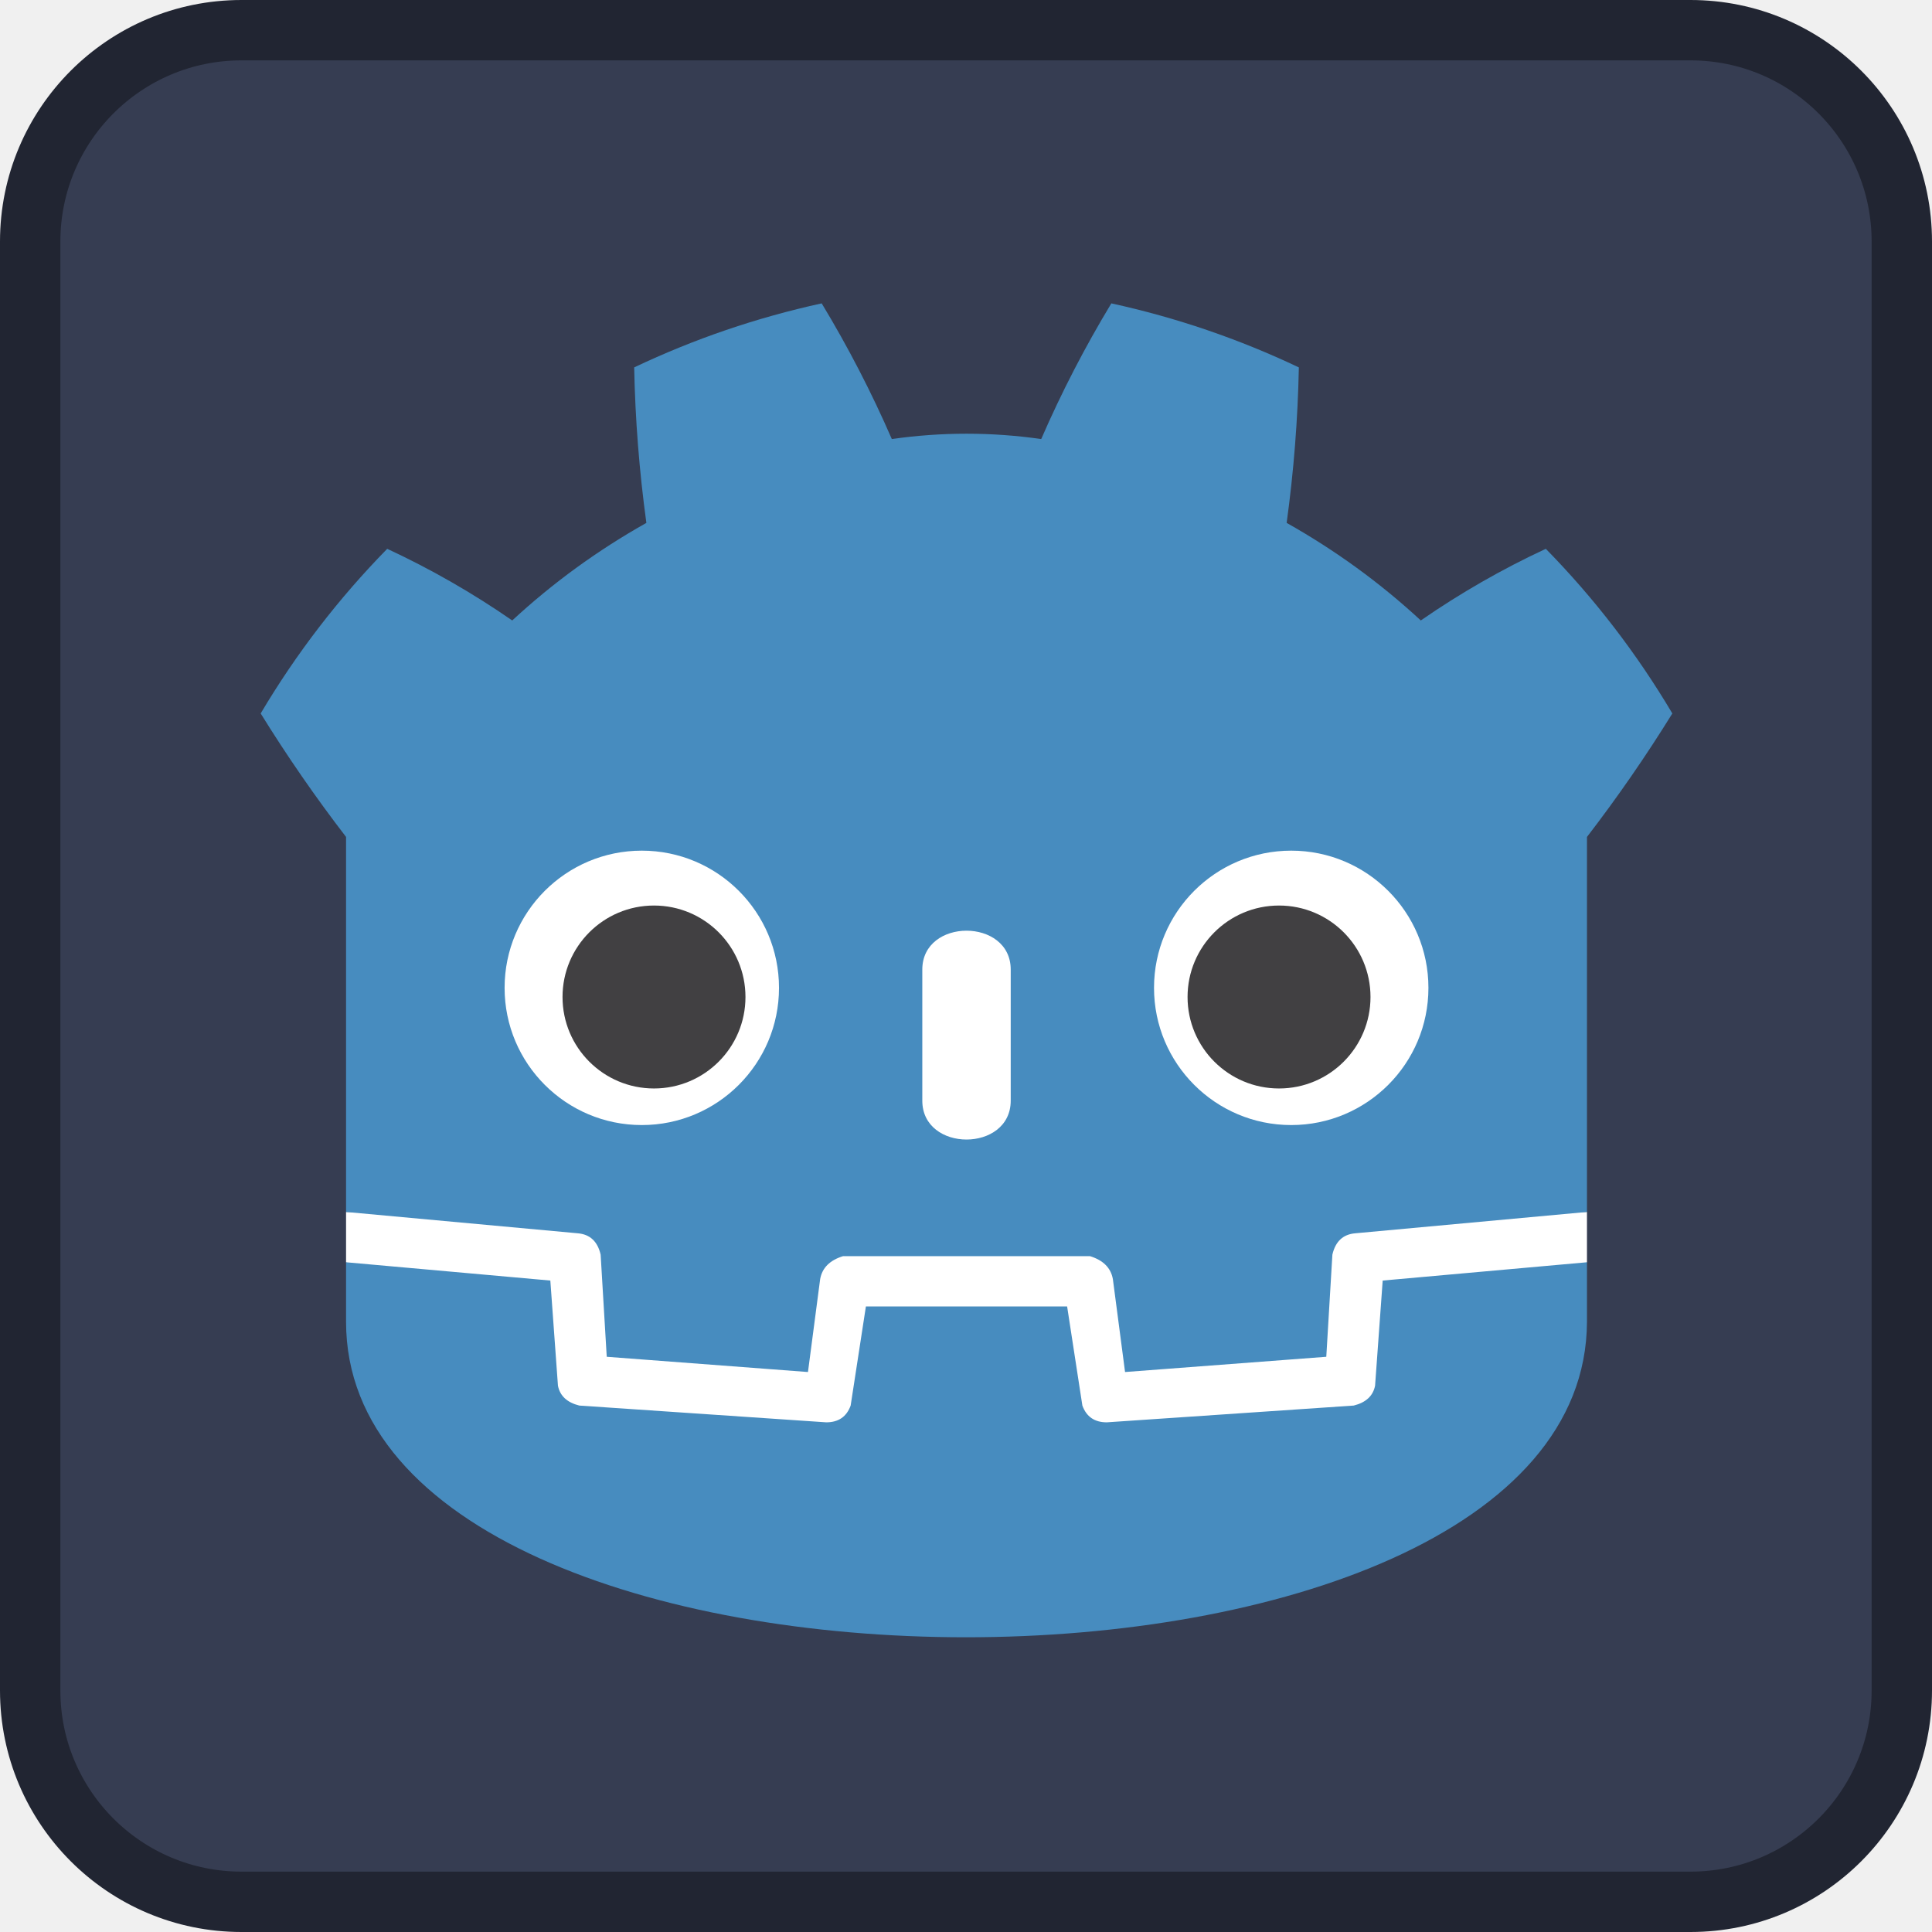
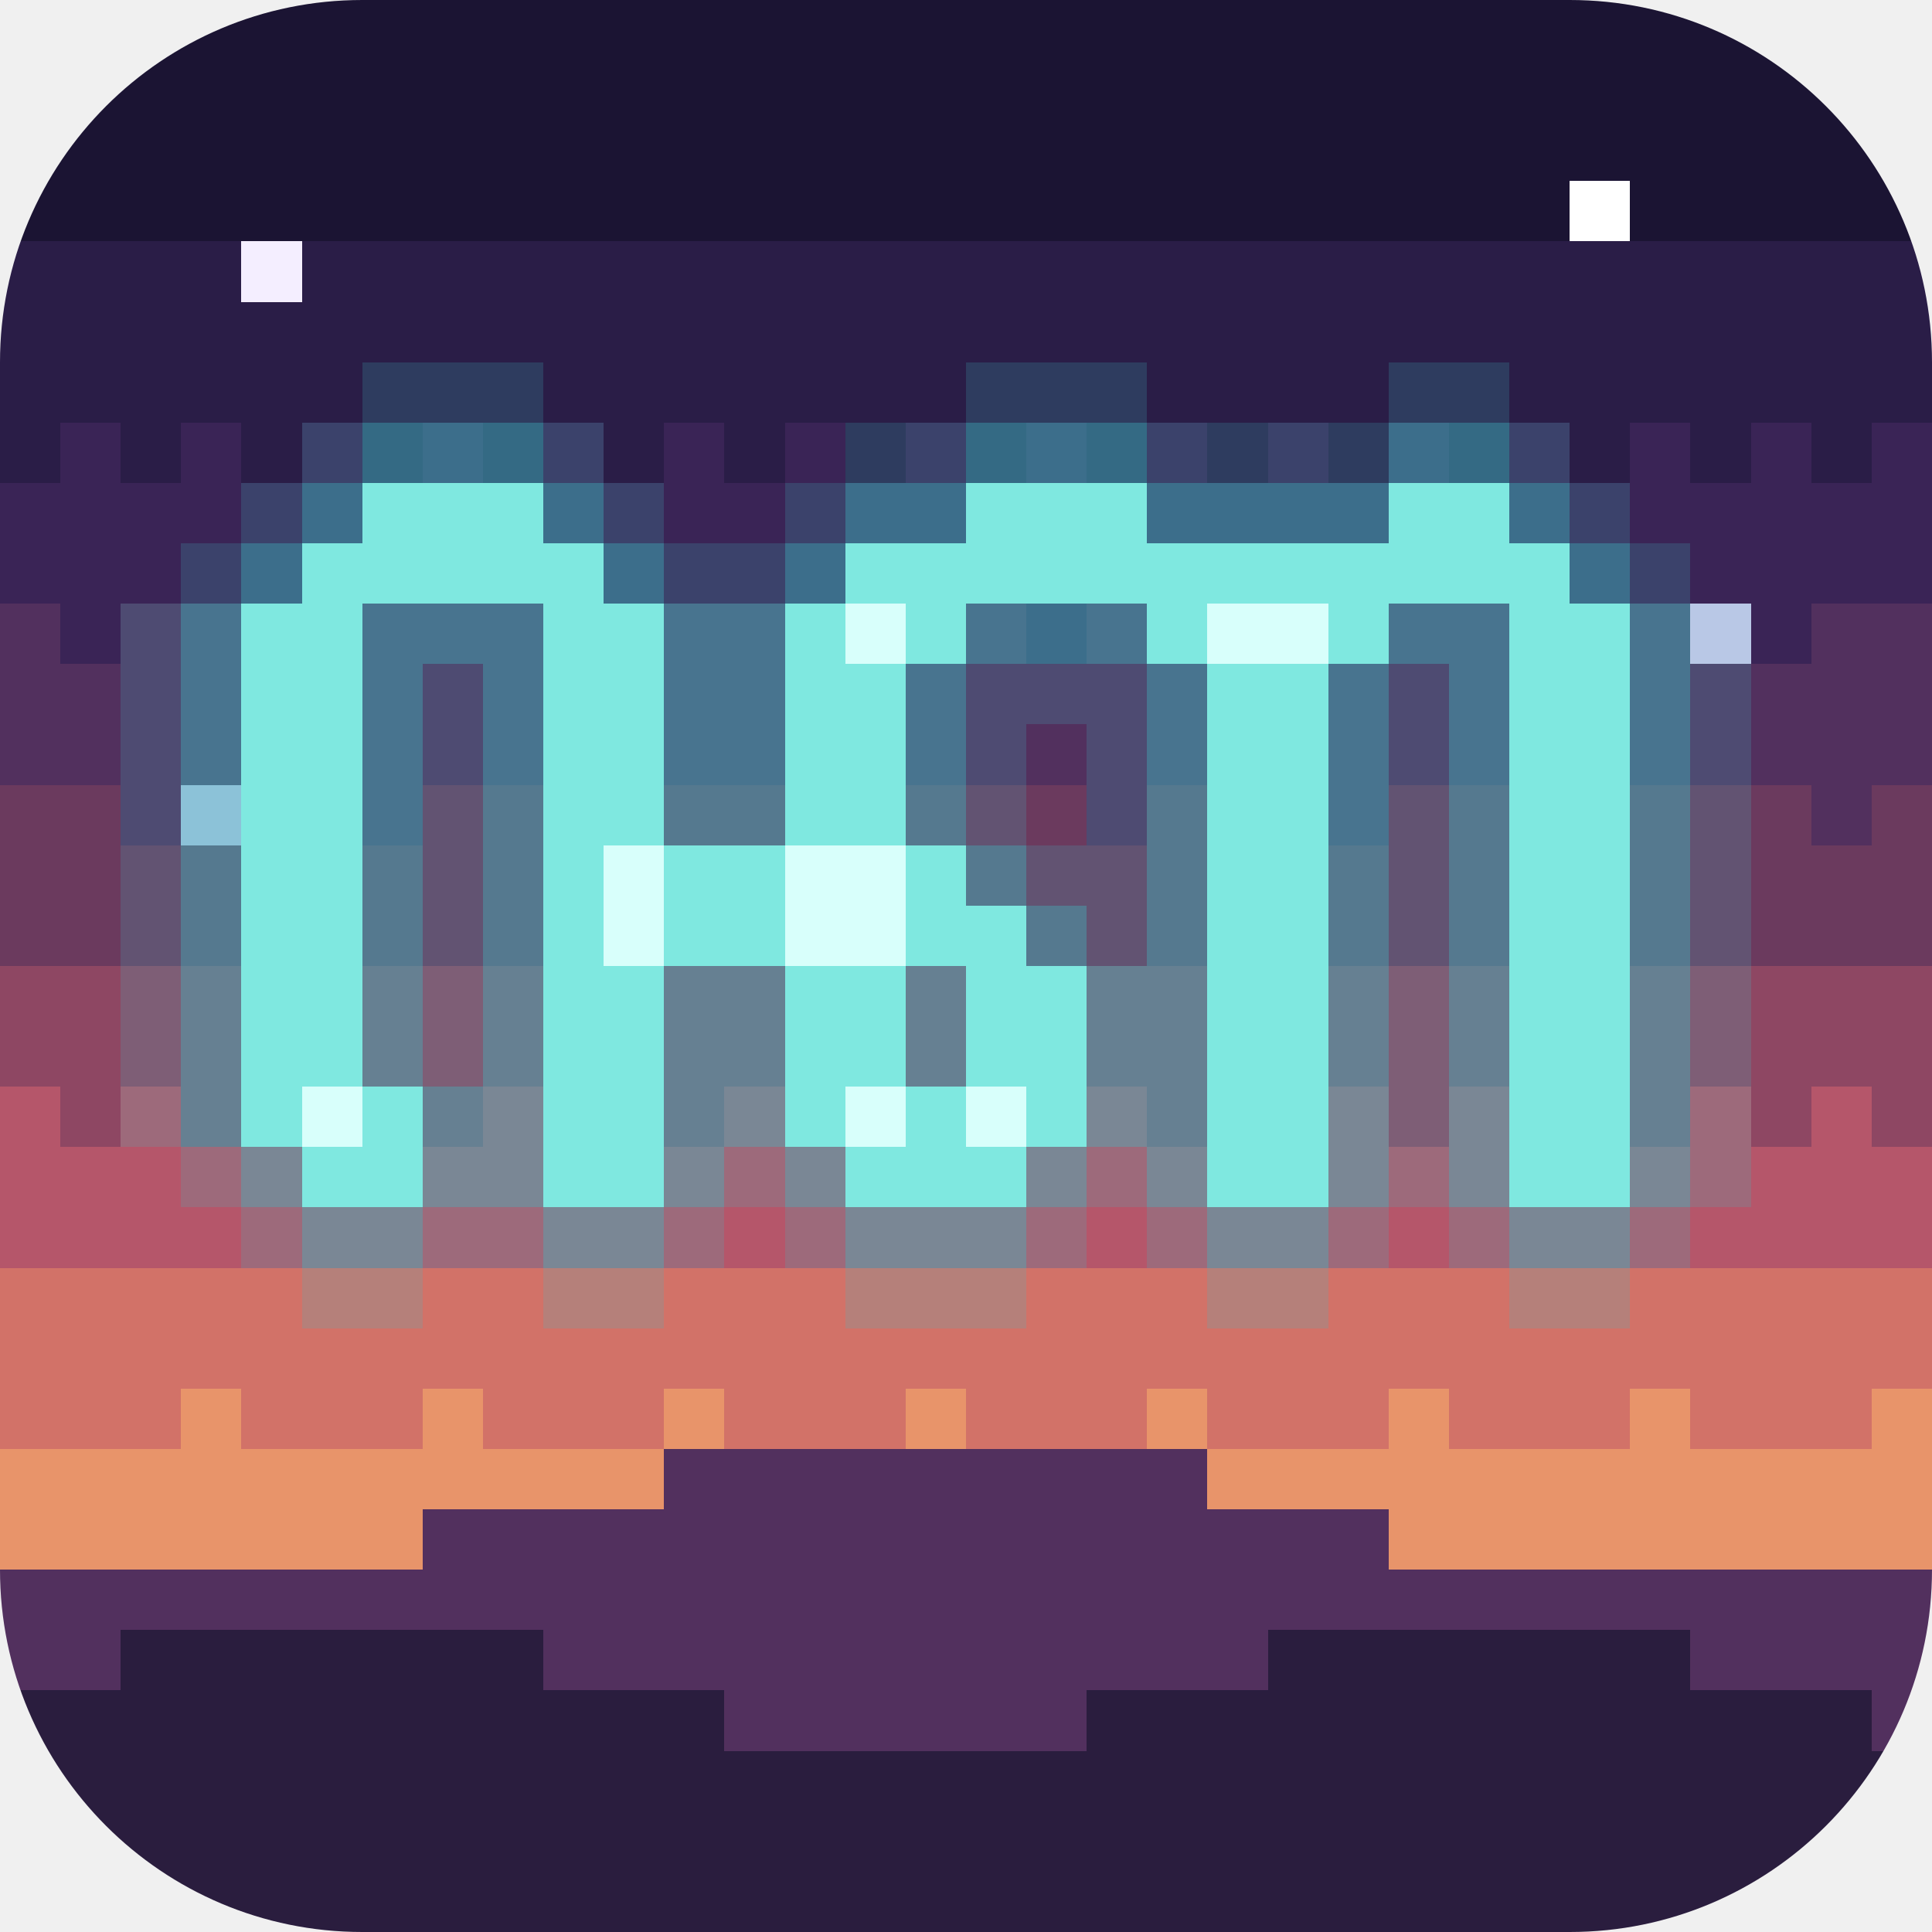
- <svg xmlns="http://www.w3.org/2000/svg" width="128" height="128">
-   <rect width="124" height="124" x="2" y="2" fill="#363d52" stroke="#212532" stroke-width="4" rx="14" />
-   <g fill="#fff" transform="translate(12.322 12.322)scale(.101)">
-     <path d="M105 673v33q407 354 814 0v-33z" />
-     <path fill="#478cbf" d="m105 673 152 14q12 1 15 14l4 67 132 10 8-61q2-11 15-15h162q13 4 15 15l8 61 132-10 4-67q3-13 15-14l152-14V427q30-39 56-81-35-59-83-108-43 20-82 47-40-37-88-64 7-51 8-102-59-28-123-42-26 43-46 89-49-7-98 0-20-46-46-89-64 14-123 42 1 51 8 102-48 27-88 64-39-27-82-47-48 49-83 108 26 42 56 81zm0 33v39c0 276 813 276 814 0v-39l-134 12-5 69q-2 10-14 13l-162 11q-12 0-16-11l-10-65H446l-10 65q-4 11-16 11l-162-11q-12-3-14-13l-5-69z" />
-     <path d="M483 600c0 34 58 34 58 0v-86c0-34-58-34-58 0z" />
-     <circle cx="725" cy="526" r="90" />
-     <circle cx="299" cy="526" r="90" />
-   </g>
-   <g fill="#414042" transform="translate(12.322 12.322)scale(.101)">
-     <circle cx="307" cy="532" r="60" />
-     <circle cx="717" cy="532" r="60" />
+ <svg xmlns="http://www.w3.org/2000/svg" width="128" height="128" viewBox="0 0 128 128" shape-rendering="crispEdges">
+   <clipPath id="r">
+     <rect width="128" height="128" rx="24" />
+   </clipPath>
+   <g clip-path="url(#r)">
+     <rect x="0" y="0" width="128" height="4" fill="#1B1433" />
+     <rect x="0" y="4" width="128" height="4" fill="#1B1433" />
+     <rect x="0" y="8" width="128" height="4" fill="#1B1433" />
+     <rect x="0" y="12" width="104" height="4" fill="#1B1433" />
+     <rect x="104" y="12" width="4" height="4" fill="#FFFFFF" />
+     <rect x="108" y="12" width="20" height="4" fill="#1B1433" />
+     <rect x="0" y="16" width="16" height="4" fill="#2A1D47" />
+     <rect x="16" y="16" width="4" height="4" fill="#F4EEFF" />
+     <rect x="20" y="16" width="108" height="4" fill="#2A1D47" />
+     <rect x="0" y="20" width="128" height="4" fill="#2A1D47" />
+     <rect x="0" y="24" width="24" height="4" fill="#2A1D47" />
+     <rect x="24" y="24" width="12" height="4" fill="#2E3C5F" />
+     <rect x="36" y="24" width="28" height="4" fill="#2A1D47" />
+     <rect x="64" y="24" width="12" height="4" fill="#2E3C5F" />
+     <rect x="76" y="24" width="16" height="4" fill="#2A1D47" />
+     <rect x="92" y="24" width="8" height="4" fill="#2E3C5F" />
+     <rect x="100" y="24" width="28" height="4" fill="#2A1D47" />
+     <rect x="0" y="28" width="4" height="4" fill="#2A1D47" />
+     <rect x="4" y="28" width="4" height="4" fill="#3A2456" />
+     <rect x="8" y="28" width="4" height="4" fill="#2A1D47" />
+     <rect x="12" y="28" width="4" height="4" fill="#3A2456" />
+     <rect x="16" y="28" width="4" height="4" fill="#2A1D47" />
+     <rect x="20" y="28" width="4" height="4" fill="#3B426B" />
+     <rect x="24" y="28" width="4" height="4" fill="#346A84" />
+     <rect x="28" y="28" width="4" height="4" fill="#3C6E8B" />
+     <rect x="32" y="28" width="4" height="4" fill="#346A84" />
+     <rect x="36" y="28" width="4" height="4" fill="#3B426B" />
+     <rect x="40" y="28" width="4" height="4" fill="#2A1D47" />
+     <rect x="44" y="28" width="4" height="4" fill="#3A2456" />
+     <rect x="48" y="28" width="4" height="4" fill="#2A1D47" />
+     <rect x="52" y="28" width="4" height="4" fill="#3A2456" />
+     <rect x="56" y="28" width="4" height="4" fill="#2E3C5F" />
+     <rect x="60" y="28" width="4" height="4" fill="#3B426B" />
+     <rect x="64" y="28" width="4" height="4" fill="#346A84" />
+     <rect x="68" y="28" width="4" height="4" fill="#3C6E8B" />
+     <rect x="72" y="28" width="4" height="4" fill="#346A84" />
+     <rect x="76" y="28" width="4" height="4" fill="#3B426B" />
+     <rect x="80" y="28" width="4" height="4" fill="#2E3C5F" />
+     <rect x="84" y="28" width="4" height="4" fill="#3B426B" />
+     <rect x="88" y="28" width="4" height="4" fill="#2E3C5F" />
+     <rect x="92" y="28" width="4" height="4" fill="#3C6E8B" />
+     <rect x="96" y="28" width="4" height="4" fill="#346A84" />
+     <rect x="100" y="28" width="4" height="4" fill="#3B426B" />
+     <rect x="104" y="28" width="4" height="4" fill="#2A1D47" />
+     <rect x="108" y="28" width="4" height="4" fill="#3A2456" />
+     <rect x="112" y="28" width="4" height="4" fill="#2A1D47" />
+     <rect x="116" y="28" width="4" height="4" fill="#3A2456" />
+     <rect x="120" y="28" width="4" height="4" fill="#2A1D47" />
+     <rect x="124" y="28" width="4" height="4" fill="#3A2456" />
+     <rect x="0" y="32" width="16" height="4" fill="#3A2456" />
+     <rect x="16" y="32" width="4" height="4" fill="#3B426B" />
+     <rect x="20" y="32" width="4" height="4" fill="#3C6E8B" />
+     <rect x="24" y="32" width="12" height="4" fill="#7FE8E0" />
+     <rect x="36" y="32" width="4" height="4" fill="#3C6E8B" />
+     <rect x="40" y="32" width="4" height="4" fill="#3B426B" />
+     <rect x="44" y="32" width="8" height="4" fill="#3A2456" />
+     <rect x="52" y="32" width="4" height="4" fill="#3B426B" />
+     <rect x="56" y="32" width="8" height="4" fill="#3C6E8B" />
+     <rect x="64" y="32" width="12" height="4" fill="#7FE8E0" />
+     <rect x="76" y="32" width="16" height="4" fill="#3C6E8B" />
+     <rect x="92" y="32" width="8" height="4" fill="#7FE8E0" />
+     <rect x="100" y="32" width="4" height="4" fill="#3C6E8B" />
+     <rect x="104" y="32" width="4" height="4" fill="#3B426B" />
+     <rect x="108" y="32" width="20" height="4" fill="#3A2456" />
+     <rect x="0" y="36" width="12" height="4" fill="#3A2456" />
+     <rect x="12" y="36" width="4" height="4" fill="#3B426B" />
+     <rect x="16" y="36" width="4" height="4" fill="#3C6E8B" />
+     <rect x="20" y="36" width="20" height="4" fill="#7FE8E0" />
+     <rect x="40" y="36" width="4" height="4" fill="#3C6E8B" />
+     <rect x="44" y="36" width="8" height="4" fill="#3B426B" />
+     <rect x="52" y="36" width="4" height="4" fill="#3C6E8B" />
+     <rect x="56" y="36" width="48" height="4" fill="#7FE8E0" />
+     <rect x="104" y="36" width="4" height="4" fill="#3C6E8B" />
+     <rect x="108" y="36" width="4" height="4" fill="#3B426B" />
+     <rect x="112" y="36" width="16" height="4" fill="#3A2456" />
+     <rect x="0" y="40" width="4" height="4" fill="#52305E" />
+     <rect x="4" y="40" width="4" height="4" fill="#3A2456" />
+     <rect x="8" y="40" width="4" height="4" fill="#4E4B72" />
+     <rect x="12" y="40" width="4" height="4" fill="#48748F" />
+     <rect x="16" y="40" width="8" height="4" fill="#7FE8E0" />
+     <rect x="24" y="40" width="12" height="4" fill="#48748F" />
+     <rect x="36" y="40" width="8" height="4" fill="#7FE8E0" />
+     <rect x="44" y="40" width="8" height="4" fill="#48748F" />
+     <rect x="52" y="40" width="4" height="4" fill="#7FE8E0" />
+     <rect x="56" y="40" width="4" height="4" fill="#D8FFFB" />
+     <rect x="60" y="40" width="4" height="4" fill="#7FE8E0" />
+     <rect x="64" y="40" width="4" height="4" fill="#48748F" />
+     <rect x="68" y="40" width="4" height="4" fill="#3C6E8B" />
+     <rect x="72" y="40" width="4" height="4" fill="#48748F" />
+     <rect x="76" y="40" width="4" height="4" fill="#7FE8E0" />
+     <rect x="80" y="40" width="8" height="4" fill="#D8FFFB" />
+     <rect x="88" y="40" width="4" height="4" fill="#7FE8E0" />
+     <rect x="92" y="40" width="8" height="4" fill="#48748F" />
+     <rect x="100" y="40" width="8" height="4" fill="#7FE8E0" />
+     <rect x="108" y="40" width="4" height="4" fill="#48748F" />
+     <rect x="112" y="40" width="4" height="4" fill="#B9C8E6" />
+     <rect x="116" y="40" width="4" height="4" fill="#3A2456" />
+     <rect x="120" y="40" width="8" height="4" fill="#52305E" />
+     <rect x="0" y="44" width="8" height="4" fill="#52305E" />
+     <rect x="8" y="44" width="4" height="4" fill="#4E4B72" />
+     <rect x="12" y="44" width="4" height="4" fill="#48748F" />
+     <rect x="16" y="44" width="8" height="4" fill="#7FE8E0" />
+     <rect x="24" y="44" width="4" height="4" fill="#48748F" />
+     <rect x="28" y="44" width="4" height="4" fill="#4E4B72" />
+     <rect x="32" y="44" width="4" height="4" fill="#48748F" />
+     <rect x="36" y="44" width="8" height="4" fill="#7FE8E0" />
+     <rect x="44" y="44" width="8" height="4" fill="#48748F" />
+     <rect x="52" y="44" width="8" height="4" fill="#7FE8E0" />
+     <rect x="60" y="44" width="4" height="4" fill="#48748F" />
+     <rect x="64" y="44" width="12" height="4" fill="#4E4B72" />
+     <rect x="76" y="44" width="4" height="4" fill="#48748F" />
+     <rect x="80" y="44" width="8" height="4" fill="#7FE8E0" />
+     <rect x="88" y="44" width="4" height="4" fill="#48748F" />
+     <rect x="92" y="44" width="4" height="4" fill="#4E4B72" />
+     <rect x="96" y="44" width="4" height="4" fill="#48748F" />
+     <rect x="100" y="44" width="8" height="4" fill="#7FE8E0" />
+     <rect x="108" y="44" width="4" height="4" fill="#48748F" />
+     <rect x="112" y="44" width="4" height="4" fill="#4E4B72" />
+     <rect x="116" y="44" width="12" height="4" fill="#52305E" />
+     <rect x="0" y="48" width="8" height="4" fill="#52305E" />
+     <rect x="8" y="48" width="4" height="4" fill="#4E4B72" />
+     <rect x="12" y="48" width="4" height="4" fill="#48748F" />
+     <rect x="16" y="48" width="8" height="4" fill="#7FE8E0" />
+     <rect x="24" y="48" width="4" height="4" fill="#48748F" />
+     <rect x="28" y="48" width="4" height="4" fill="#4E4B72" />
+     <rect x="32" y="48" width="4" height="4" fill="#48748F" />
+     <rect x="36" y="48" width="8" height="4" fill="#7FE8E0" />
+     <rect x="44" y="48" width="8" height="4" fill="#48748F" />
+     <rect x="52" y="48" width="8" height="4" fill="#7FE8E0" />
+     <rect x="60" y="48" width="4" height="4" fill="#48748F" />
+     <rect x="64" y="48" width="4" height="4" fill="#4E4B72" />
+     <rect x="68" y="48" width="4" height="4" fill="#52305E" />
+     <rect x="72" y="48" width="4" height="4" fill="#4E4B72" />
+     <rect x="76" y="48" width="4" height="4" fill="#48748F" />
+     <rect x="80" y="48" width="8" height="4" fill="#7FE8E0" />
+     <rect x="88" y="48" width="4" height="4" fill="#48748F" />
+     <rect x="92" y="48" width="4" height="4" fill="#4E4B72" />
+     <rect x="96" y="48" width="4" height="4" fill="#48748F" />
+     <rect x="100" y="48" width="8" height="4" fill="#7FE8E0" />
+     <rect x="108" y="48" width="4" height="4" fill="#48748F" />
+     <rect x="112" y="48" width="4" height="4" fill="#4E4B72" />
+     <rect x="116" y="48" width="12" height="4" fill="#52305E" />
+     <rect x="0" y="52" width="8" height="4" fill="#6B3A5E" />
+     <rect x="8" y="52" width="4" height="4" fill="#4E4B72" />
+     <rect x="12" y="52" width="4" height="4" fill="#8CC2D8" />
+     <rect x="16" y="52" width="8" height="4" fill="#7FE8E0" />
+     <rect x="24" y="52" width="4" height="4" fill="#48748F" />
+     <rect x="28" y="52" width="4" height="4" fill="#625372" />
+     <rect x="32" y="52" width="4" height="4" fill="#55798F" />
+     <rect x="36" y="52" width="8" height="4" fill="#7FE8E0" />
+     <rect x="44" y="52" width="8" height="4" fill="#55798F" />
+     <rect x="52" y="52" width="8" height="4" fill="#7FE8E0" />
+     <rect x="60" y="52" width="4" height="4" fill="#55798F" />
+     <rect x="64" y="52" width="4" height="4" fill="#625372" />
+     <rect x="68" y="52" width="4" height="4" fill="#6B3A5E" />
+     <rect x="72" y="52" width="4" height="4" fill="#4E4B72" />
+     <rect x="76" y="52" width="4" height="4" fill="#55798F" />
+     <rect x="80" y="52" width="8" height="4" fill="#7FE8E0" />
+     <rect x="88" y="52" width="4" height="4" fill="#48748F" />
+     <rect x="92" y="52" width="4" height="4" fill="#625372" />
+     <rect x="96" y="52" width="4" height="4" fill="#55798F" />
+     <rect x="100" y="52" width="8" height="4" fill="#7FE8E0" />
+     <rect x="108" y="52" width="4" height="4" fill="#55798F" />
+     <rect x="112" y="52" width="4" height="4" fill="#625372" />
+     <rect x="116" y="52" width="4" height="4" fill="#6B3A5E" />
+     <rect x="120" y="52" width="4" height="4" fill="#52305E" />
+     <rect x="124" y="52" width="4" height="4" fill="#6B3A5E" />
+     <rect x="0" y="56" width="8" height="4" fill="#6B3A5E" />
+     <rect x="8" y="56" width="4" height="4" fill="#625372" />
+     <rect x="12" y="56" width="4" height="4" fill="#55798F" />
+     <rect x="16" y="56" width="8" height="4" fill="#7FE8E0" />
+     <rect x="24" y="56" width="4" height="4" fill="#55798F" />
+     <rect x="28" y="56" width="4" height="4" fill="#625372" />
+     <rect x="32" y="56" width="4" height="4" fill="#55798F" />
+     <rect x="36" y="56" width="4" height="4" fill="#7FE8E0" />
+     <rect x="40" y="56" width="4" height="4" fill="#D8FFFB" />
+     <rect x="44" y="56" width="8" height="4" fill="#7FE8E0" />
+     <rect x="52" y="56" width="8" height="4" fill="#D8FFFB" />
+     <rect x="60" y="56" width="4" height="4" fill="#7FE8E0" />
+     <rect x="64" y="56" width="4" height="4" fill="#55798F" />
+     <rect x="68" y="56" width="8" height="4" fill="#625372" />
+     <rect x="76" y="56" width="4" height="4" fill="#55798F" />
+     <rect x="80" y="56" width="8" height="4" fill="#7FE8E0" />
+     <rect x="88" y="56" width="4" height="4" fill="#55798F" />
+     <rect x="92" y="56" width="4" height="4" fill="#625372" />
+     <rect x="96" y="56" width="4" height="4" fill="#55798F" />
+     <rect x="100" y="56" width="8" height="4" fill="#7FE8E0" />
+     <rect x="108" y="56" width="4" height="4" fill="#55798F" />
+     <rect x="112" y="56" width="4" height="4" fill="#625372" />
+     <rect x="116" y="56" width="12" height="4" fill="#6B3A5E" />
+     <rect x="0" y="60" width="8" height="4" fill="#6B3A5E" />
+     <rect x="8" y="60" width="4" height="4" fill="#625372" />
+     <rect x="12" y="60" width="4" height="4" fill="#55798F" />
+     <rect x="16" y="60" width="8" height="4" fill="#7FE8E0" />
+     <rect x="24" y="60" width="4" height="4" fill="#55798F" />
+     <rect x="28" y="60" width="4" height="4" fill="#625372" />
+     <rect x="32" y="60" width="4" height="4" fill="#55798F" />
+     <rect x="36" y="60" width="4" height="4" fill="#7FE8E0" />
+     <rect x="40" y="60" width="4" height="4" fill="#D8FFFB" />
+     <rect x="44" y="60" width="8" height="4" fill="#7FE8E0" />
+     <rect x="52" y="60" width="8" height="4" fill="#D8FFFB" />
+     <rect x="60" y="60" width="8" height="4" fill="#7FE8E0" />
+     <rect x="68" y="60" width="4" height="4" fill="#55798F" />
+     <rect x="72" y="60" width="4" height="4" fill="#625372" />
+     <rect x="76" y="60" width="4" height="4" fill="#55798F" />
+     <rect x="80" y="60" width="8" height="4" fill="#7FE8E0" />
+     <rect x="88" y="60" width="4" height="4" fill="#55798F" />
+     <rect x="92" y="60" width="4" height="4" fill="#625372" />
+     <rect x="96" y="60" width="4" height="4" fill="#55798F" />
+     <rect x="100" y="60" width="8" height="4" fill="#7FE8E0" />
+     <rect x="108" y="60" width="4" height="4" fill="#55798F" />
+     <rect x="112" y="60" width="4" height="4" fill="#625372" />
+     <rect x="116" y="60" width="12" height="4" fill="#6B3A5E" />
+     <rect x="0" y="64" width="8" height="4" fill="#8E4763" />
+     <rect x="8" y="64" width="4" height="4" fill="#7E5E76" />
+     <rect x="12" y="64" width="4" height="4" fill="#668092" />
+     <rect x="16" y="64" width="8" height="4" fill="#7FE8E0" />
+     <rect x="24" y="64" width="4" height="4" fill="#668092" />
+     <rect x="28" y="64" width="4" height="4" fill="#7E5E76" />
+     <rect x="32" y="64" width="4" height="4" fill="#668092" />
+     <rect x="36" y="64" width="8" height="4" fill="#7FE8E0" />
+     <rect x="44" y="64" width="8" height="4" fill="#668092" />
+     <rect x="52" y="64" width="8" height="4" fill="#7FE8E0" />
+     <rect x="60" y="64" width="4" height="4" fill="#668092" />
+     <rect x="64" y="64" width="8" height="4" fill="#7FE8E0" />
+     <rect x="72" y="64" width="8" height="4" fill="#668092" />
+     <rect x="80" y="64" width="8" height="4" fill="#7FE8E0" />
+     <rect x="88" y="64" width="4" height="4" fill="#668092" />
+     <rect x="92" y="64" width="4" height="4" fill="#7E5E76" />
+     <rect x="96" y="64" width="4" height="4" fill="#668092" />
+     <rect x="100" y="64" width="8" height="4" fill="#7FE8E0" />
+     <rect x="108" y="64" width="4" height="4" fill="#668092" />
+     <rect x="112" y="64" width="4" height="4" fill="#7E5E76" />
+     <rect x="116" y="64" width="12" height="4" fill="#8E4763" />
+     <rect x="0" y="68" width="8" height="4" fill="#8E4763" />
+     <rect x="8" y="68" width="4" height="4" fill="#7E5E76" />
+     <rect x="12" y="68" width="4" height="4" fill="#668092" />
+     <rect x="16" y="68" width="8" height="4" fill="#7FE8E0" />
+     <rect x="24" y="68" width="4" height="4" fill="#668092" />
+     <rect x="28" y="68" width="4" height="4" fill="#7E5E76" />
+     <rect x="32" y="68" width="4" height="4" fill="#668092" />
+     <rect x="36" y="68" width="8" height="4" fill="#7FE8E0" />
+     <rect x="44" y="68" width="8" height="4" fill="#668092" />
+     <rect x="52" y="68" width="8" height="4" fill="#7FE8E0" />
+     <rect x="60" y="68" width="4" height="4" fill="#668092" />
+     <rect x="64" y="68" width="8" height="4" fill="#7FE8E0" />
+     <rect x="72" y="68" width="8" height="4" fill="#668092" />
+     <rect x="80" y="68" width="8" height="4" fill="#7FE8E0" />
+     <rect x="88" y="68" width="4" height="4" fill="#668092" />
+     <rect x="92" y="68" width="4" height="4" fill="#7E5E76" />
+     <rect x="96" y="68" width="4" height="4" fill="#668092" />
+     <rect x="100" y="68" width="8" height="4" fill="#7FE8E0" />
+     <rect x="108" y="68" width="4" height="4" fill="#668092" />
+     <rect x="112" y="68" width="4" height="4" fill="#7E5E76" />
+     <rect x="116" y="68" width="12" height="4" fill="#8E4763" />
+     <rect x="0" y="72" width="4" height="4" fill="#B5566A" />
+     <rect x="4" y="72" width="4" height="4" fill="#8E4763" />
+     <rect x="8" y="72" width="4" height="4" fill="#9D6A7B" />
+     <rect x="12" y="72" width="4" height="4" fill="#668092" />
+     <rect x="16" y="72" width="4" height="4" fill="#7FE8E0" />
+     <rect x="20" y="72" width="4" height="4" fill="#D8FFFB" />
+     <rect x="24" y="72" width="4" height="4" fill="#7FE8E0" />
+     <rect x="28" y="72" width="4" height="4" fill="#668092" />
+     <rect x="32" y="72" width="4" height="4" fill="#7A8795" />
+     <rect x="36" y="72" width="8" height="4" fill="#7FE8E0" />
+     <rect x="44" y="72" width="4" height="4" fill="#668092" />
+     <rect x="48" y="72" width="4" height="4" fill="#7A8795" />
+     <rect x="52" y="72" width="4" height="4" fill="#7FE8E0" />
+     <rect x="56" y="72" width="4" height="4" fill="#D8FFFB" />
+     <rect x="60" y="72" width="4" height="4" fill="#7FE8E0" />
+     <rect x="64" y="72" width="4" height="4" fill="#D8FFFB" />
+     <rect x="68" y="72" width="4" height="4" fill="#7FE8E0" />
+     <rect x="72" y="72" width="4" height="4" fill="#7A8795" />
+     <rect x="76" y="72" width="4" height="4" fill="#668092" />
+     <rect x="80" y="72" width="8" height="4" fill="#7FE8E0" />
+     <rect x="88" y="72" width="4" height="4" fill="#7A8795" />
+     <rect x="92" y="72" width="4" height="4" fill="#7E5E76" />
+     <rect x="96" y="72" width="4" height="4" fill="#7A8795" />
+     <rect x="100" y="72" width="8" height="4" fill="#7FE8E0" />
+     <rect x="108" y="72" width="4" height="4" fill="#668092" />
+     <rect x="112" y="72" width="4" height="4" fill="#9D6A7B" />
+     <rect x="116" y="72" width="4" height="4" fill="#8E4763" />
+     <rect x="120" y="72" width="4" height="4" fill="#B5566A" />
+     <rect x="124" y="72" width="4" height="4" fill="#8E4763" />
+     <rect x="0" y="76" width="12" height="4" fill="#B5566A" />
+     <rect x="12" y="76" width="4" height="4" fill="#9D6A7B" />
+     <rect x="16" y="76" width="4" height="4" fill="#7A8795" />
+     <rect x="20" y="76" width="8" height="4" fill="#7FE8E0" />
+     <rect x="28" y="76" width="8" height="4" fill="#7A8795" />
+     <rect x="36" y="76" width="8" height="4" fill="#7FE8E0" />
+     <rect x="44" y="76" width="4" height="4" fill="#7A8795" />
+     <rect x="48" y="76" width="4" height="4" fill="#9D6A7B" />
+     <rect x="52" y="76" width="4" height="4" fill="#7A8795" />
+     <rect x="56" y="76" width="12" height="4" fill="#7FE8E0" />
+     <rect x="68" y="76" width="4" height="4" fill="#7A8795" />
+     <rect x="72" y="76" width="4" height="4" fill="#9D6A7B" />
+     <rect x="76" y="76" width="4" height="4" fill="#7A8795" />
+     <rect x="80" y="76" width="8" height="4" fill="#7FE8E0" />
+     <rect x="88" y="76" width="4" height="4" fill="#7A8795" />
+     <rect x="92" y="76" width="4" height="4" fill="#9D6A7B" />
+     <rect x="96" y="76" width="4" height="4" fill="#7A8795" />
+     <rect x="100" y="76" width="8" height="4" fill="#7FE8E0" />
+     <rect x="108" y="76" width="4" height="4" fill="#7A8795" />
+     <rect x="112" y="76" width="4" height="4" fill="#9D6A7B" />
+     <rect x="116" y="76" width="12" height="4" fill="#B5566A" />
+     <rect x="0" y="80" width="16" height="4" fill="#B5566A" />
+     <rect x="16" y="80" width="4" height="4" fill="#9D6A7B" />
+     <rect x="20" y="80" width="8" height="4" fill="#7A8795" />
+     <rect x="28" y="80" width="8" height="4" fill="#9D6A7B" />
+     <rect x="36" y="80" width="8" height="4" fill="#7A8795" />
+     <rect x="44" y="80" width="4" height="4" fill="#9D6A7B" />
+     <rect x="48" y="80" width="4" height="4" fill="#B5566A" />
+     <rect x="52" y="80" width="4" height="4" fill="#9D6A7B" />
+     <rect x="56" y="80" width="12" height="4" fill="#7A8795" />
+     <rect x="68" y="80" width="4" height="4" fill="#9D6A7B" />
+     <rect x="72" y="80" width="4" height="4" fill="#B5566A" />
+     <rect x="76" y="80" width="4" height="4" fill="#9D6A7B" />
+     <rect x="80" y="80" width="8" height="4" fill="#7A8795" />
+     <rect x="88" y="80" width="4" height="4" fill="#9D6A7B" />
+     <rect x="92" y="80" width="4" height="4" fill="#B5566A" />
+     <rect x="96" y="80" width="4" height="4" fill="#9D6A7B" />
+     <rect x="100" y="80" width="8" height="4" fill="#7A8795" />
+     <rect x="108" y="80" width="4" height="4" fill="#9D6A7B" />
+     <rect x="112" y="80" width="16" height="4" fill="#B5566A" />
+     <rect x="0" y="84" width="20" height="4" fill="#D27268" />
+     <rect x="20" y="84" width="8" height="4" fill="#B5807A" />
+     <rect x="28" y="84" width="8" height="4" fill="#D27268" />
+     <rect x="36" y="84" width="8" height="4" fill="#B5807A" />
+     <rect x="44" y="84" width="12" height="4" fill="#D27268" />
+     <rect x="56" y="84" width="12" height="4" fill="#B5807A" />
+     <rect x="68" y="84" width="12" height="4" fill="#D27268" />
+     <rect x="80" y="84" width="8" height="4" fill="#B5807A" />
+     <rect x="88" y="84" width="12" height="4" fill="#D27268" />
+     <rect x="100" y="84" width="8" height="4" fill="#B5807A" />
+     <rect x="108" y="84" width="20" height="4" fill="#D27268" />
+     <rect x="0" y="88" width="128" height="4" fill="#D27268" />
+     <rect x="0" y="92" width="12" height="4" fill="#D27268" />
+     <rect x="12" y="92" width="4" height="4" fill="#E8946A" />
+     <rect x="16" y="92" width="12" height="4" fill="#D27268" />
+     <rect x="28" y="92" width="4" height="4" fill="#E8946A" />
+     <rect x="32" y="92" width="12" height="4" fill="#D27268" />
+     <rect x="44" y="92" width="4" height="4" fill="#E8946A" />
+     <rect x="48" y="92" width="12" height="4" fill="#D27268" />
+     <rect x="60" y="92" width="4" height="4" fill="#E8946A" />
+     <rect x="64" y="92" width="12" height="4" fill="#D27268" />
+     <rect x="76" y="92" width="4" height="4" fill="#E8946A" />
+     <rect x="80" y="92" width="12" height="4" fill="#D27268" />
+     <rect x="92" y="92" width="4" height="4" fill="#E8946A" />
+     <rect x="96" y="92" width="12" height="4" fill="#D27268" />
+     <rect x="108" y="92" width="4" height="4" fill="#E8946A" />
+     <rect x="112" y="92" width="12" height="4" fill="#D27268" />
+     <rect x="124" y="92" width="4" height="4" fill="#E8946A" />
+     <rect x="0" y="96" width="44" height="4" fill="#E8946A" />
+     <rect x="44" y="96" width="36" height="4" fill="#52305E" />
+     <rect x="80" y="96" width="48" height="4" fill="#E8946A" />
+     <rect x="0" y="100" width="28" height="4" fill="#E8946A" />
+     <rect x="28" y="100" width="64" height="4" fill="#52305E" />
+     <rect x="92" y="100" width="36" height="4" fill="#E8946A" />
+     <rect x="0" y="104" width="128" height="4" fill="#52305E" />
+     <rect x="0" y="108" width="8" height="4" fill="#52305E" />
+     <rect x="8" y="108" width="28" height="4" fill="#2A1D3E" />
+     <rect x="36" y="108" width="48" height="4" fill="#52305E" />
+     <rect x="84" y="108" width="28" height="4" fill="#2A1D3E" />
+     <rect x="112" y="108" width="16" height="4" fill="#52305E" />
+     <rect x="0" y="112" width="48" height="4" fill="#2A1D3E" />
+     <rect x="48" y="112" width="24" height="4" fill="#52305E" />
+     <rect x="72" y="112" width="52" height="4" fill="#2A1D3E" />
+     <rect x="124" y="112" width="4" height="4" fill="#52305E" />
+     <rect x="0" y="116" width="128" height="4" fill="#2A1D3E" />
+     <rect x="0" y="120" width="128" height="4" fill="#2A1D3E" />
+     <rect x="0" y="124" width="128" height="4" fill="#2A1D3E" />
  </g>
</svg>
